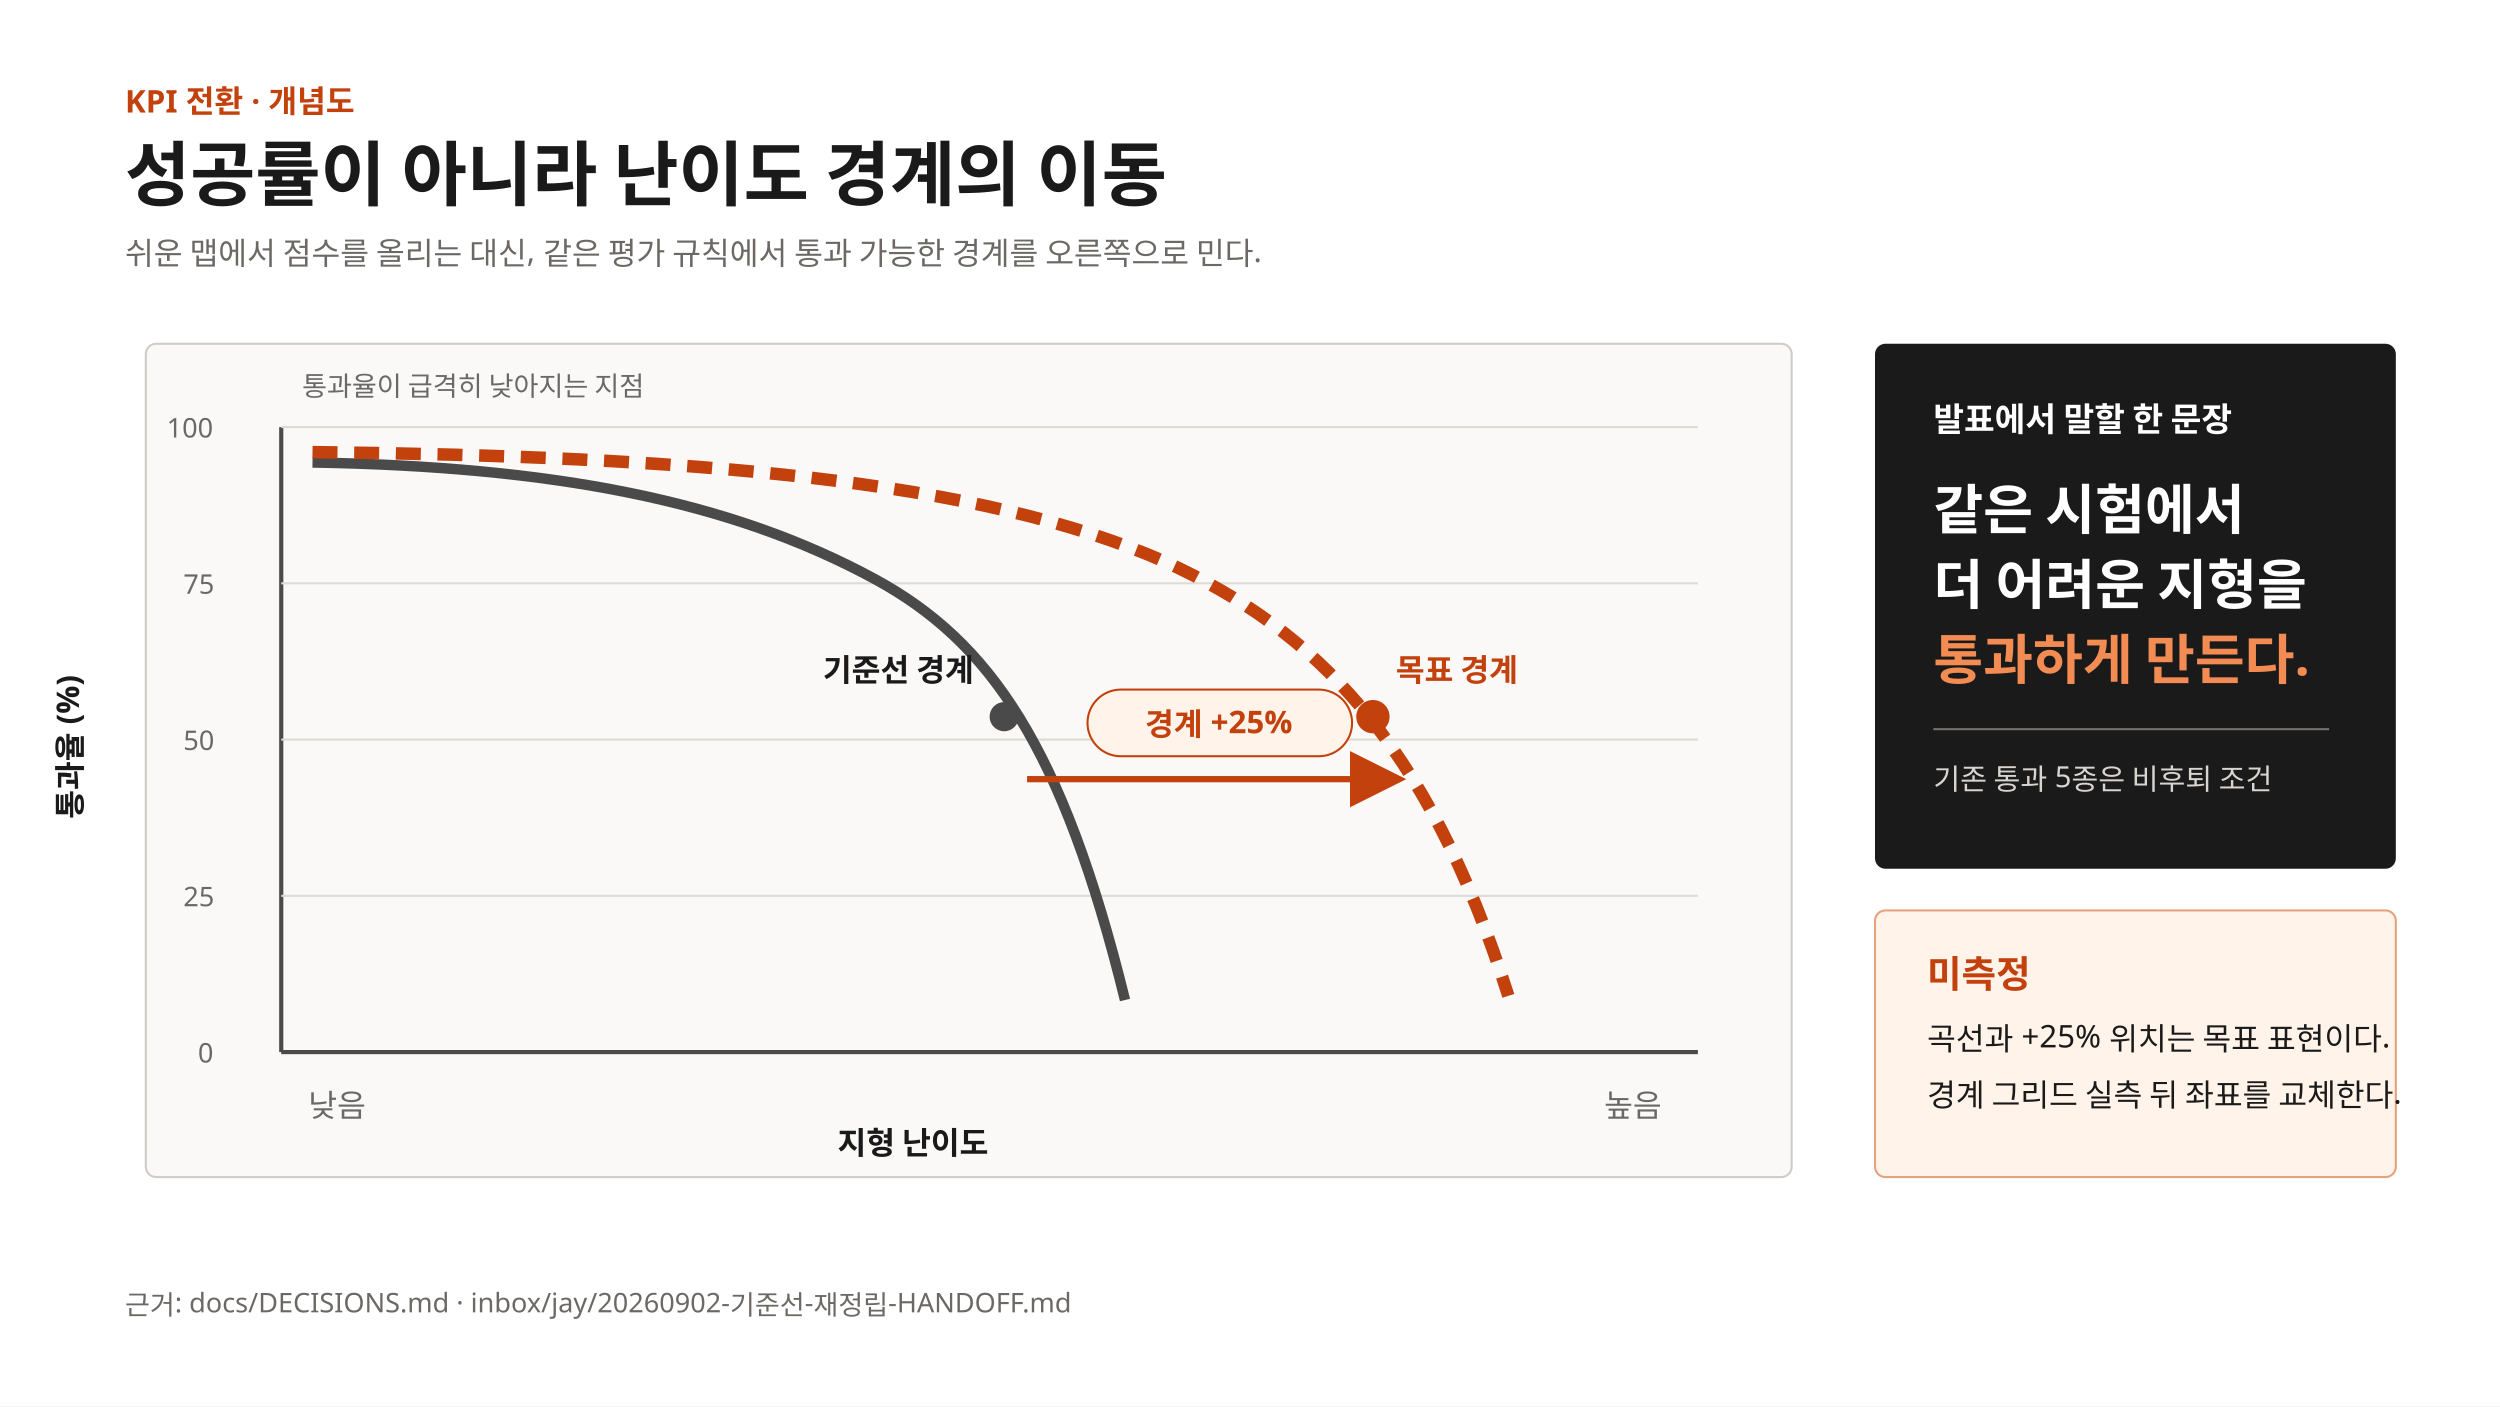
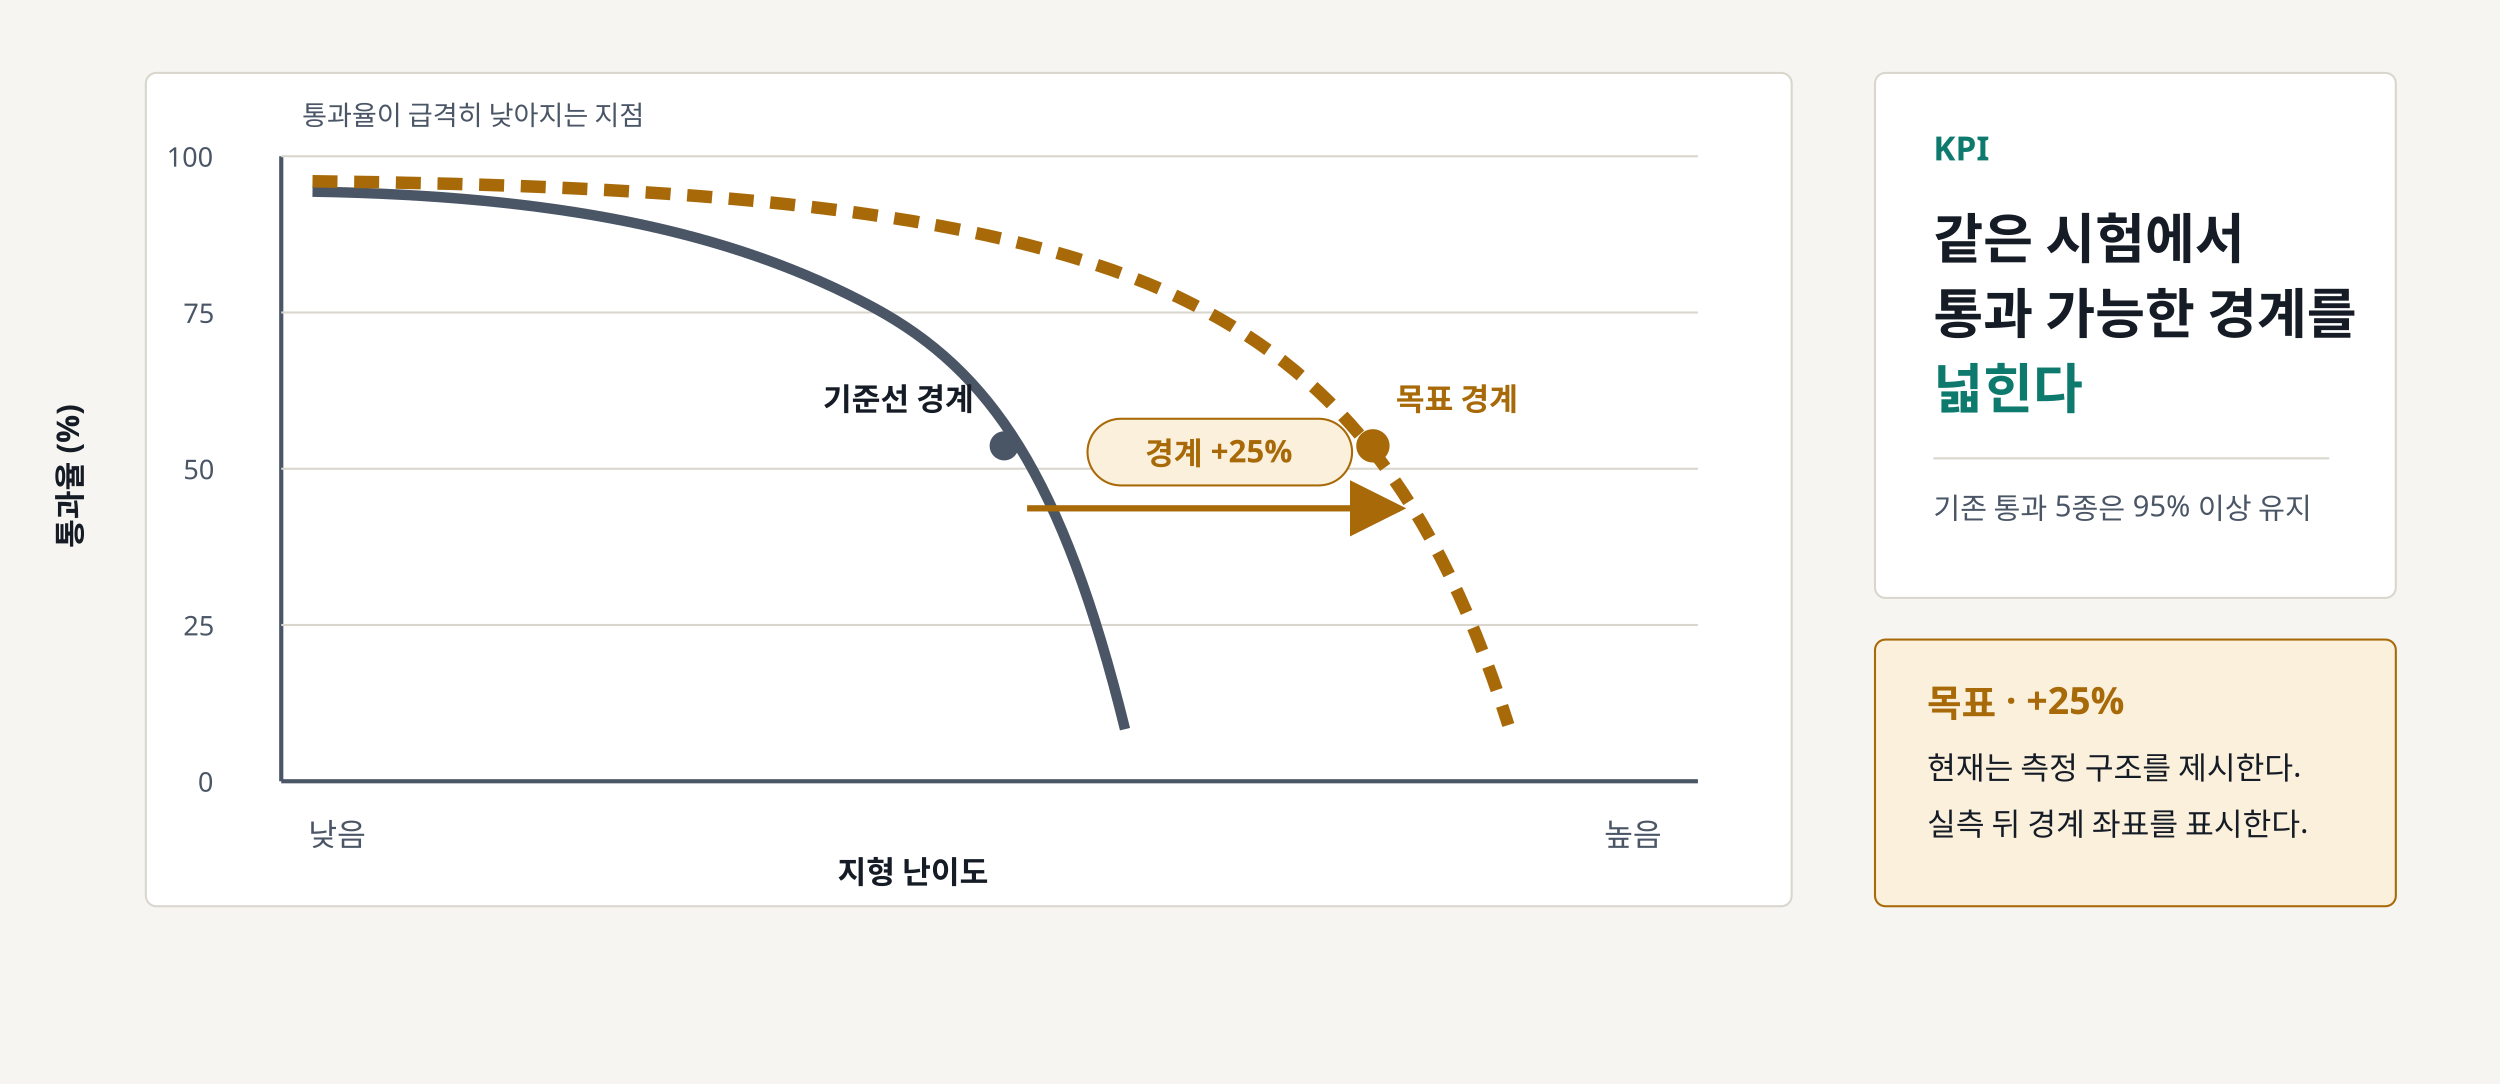
- <svg xmlns="http://www.w3.org/2000/svg" width="1200" height="675" viewBox="0 0 1200 675" role="img" aria-labelledby="title desc">
+ <svg xmlns="http://www.w3.org/2000/svg" width="1200" height="520" viewBox="0 130 1200 520" role="img" aria-labelledby="title desc">
  <defs>
    <marker id="arrow" markerWidth="9" markerHeight="9" refX="8" refY="4.5" orient="auto">
-       <path d="M0 0L9 4.5L0 9Z" fill="#c2410c" />
+       <path d="M0 0L9 4.5L0 9Z" fill="#a86a08" />
    </marker>
    <style>
-       text{font-family:'Malgun Gothic','맑은 고딕',sans-serif;fill:#1a1a1a}.muted{fill:#6b6865}.small{font-size:15px}.tiny{font-size:13px}.label{font-size:18px;font-weight:700}.title{font-size:34px;font-weight:800}.accent{fill:#c2410c}.grid{stroke:#dedad6;stroke-width:1}.axis{stroke:#4a4a4a;stroke-width:2}.base{fill:none;stroke:#4a4a4a;stroke-width:5}.target{fill:none;stroke:#c2410c;stroke-width:6;stroke-dasharray:12 8}
+       text{font-family:'Pretendard','Noto Sans KR','Malgun Gothic',sans-serif;fill:#161c26}.muted{fill:#4a5566}.small{font-size:15px}.tiny{font-size:13px}.label{font-size:18px;font-weight:700}.title{font-size:34px;font-weight:800}.accent{fill:#a86a08}.grid{stroke:#d9d6cd;stroke-width:1}.axis{stroke:#4a5566;stroke-width:2}
    </style>
  </defs>
-   <rect width="1200" height="675" fill="#ffffff" />
-   <text x="60" y="54" class="small accent" font-weight="700">KPI 전환 · 개념도</text>
-   <text x="60" y="96" class="title">성공률이 아니라 난이도 경계의 이동</text>
-   <text x="60" y="127" class="small muted">쉬운 맵에서 점수를 올리는 대신, 같은 평가 규칙에서 통과 가능한 경계를 오른쪽으로 민다.</text>
-   <rect x="70" y="165" width="790" height="400" rx="5" fill="#faf9f8" stroke="#cfcbc7" />
+   <rect width="1200" height="675" fill="#f6f5f1" />
+   <rect x="70" y="165" width="790" height="400" rx="5" fill="#ffffff" stroke="#d9d6cd" />
  <line x1="135" y1="205" x2="135" y2="505" class="axis" />
  <line x1="135" y1="505" x2="815" y2="505" class="axis" />
  <line x1="135" y1="430" x2="815" y2="430" class="grid" />
  <line x1="135" y1="355" x2="815" y2="355" class="grid" />
  <line x1="135" y1="280" x2="815" y2="280" class="grid" />
  <line x1="135" y1="205" x2="815" y2="205" class="grid" />
  <text x="95" y="510" class="tiny muted">0</text>
  <text x="88" y="435" class="tiny muted">25</text>
  <text x="88" y="360" class="tiny muted">50</text>
  <text x="88" y="285" class="tiny muted">75</text>
  <text x="80" y="210" class="tiny muted">100</text>
  <text x="148" y="536" class="small muted">낮음</text>
  <text x="770" y="536" class="small muted">높음</text>
  <text x="402" y="554" class="small" font-weight="700">지형 난이도</text>
  <text x="39" y="393" class="small" font-weight="700" transform="rotate(-90 39 393)">통과율 (%)</text>
-   <path d="M150 222 C265 224 350 240 420 278 C475 308 510 358 540 480" fill="none" stroke="#4a4a4a" stroke-width="5" />
-   <path d="M150 217 C330 219 470 230 560 270 C630 302 685 355 724 478" fill="none" stroke="#c2410c" stroke-width="6" stroke-dasharray="12 8" />
-   <line x1="493" y1="374" x2="672" y2="374" stroke="#c2410c" stroke-width="3" marker-end="url(#arrow)" />
-   <rect x="522" y="331" width="127" height="32" rx="16" fill="#fff3ea" stroke="#c2410c" />
+   <path d="M150 222 C265 224 350 240 420 278 C475 308 510 358 540 480" fill="none" stroke="#4a5566" stroke-width="5" />
+   <path d="M150 217 C330 219 470 230 560 270 C630 302 685 355 724 478" fill="none" stroke="#a86a08" stroke-width="6" stroke-dasharray="12 8" />
+   <line x1="493" y1="374" x2="672" y2="374" stroke="#a86a08" stroke-width="3" marker-end="url(#arrow)" />
+   <rect x="522" y="331" width="127" height="32" rx="16" fill="#fbf0dc" stroke="#a86a08" />
  <text x="585" y="353" class="small accent" text-anchor="middle" font-weight="700">경계 +25%</text>
-   <circle cx="482" cy="344" r="7" fill="#4a4a4a" />
-   <circle cx="659" cy="344" r="8" fill="#c2410c" />
+   <circle cx="482" cy="344" r="7" fill="#4a5566" />
+   <circle cx="659" cy="344" r="8" fill="#a86a08" />
  <text x="395" y="327" class="small" font-weight="700">기준선 경계</text>
  <text x="670" y="327" class="small accent" font-weight="700">목표 경계</text>
  <text x="145" y="190" class="tiny muted">통과율이 급격히 낮아지는 지점</text>
-   <rect x="900" y="165" width="250" height="252" rx="5" fill="#1a1a1a" />
-   <text x="928" y="207" font-size="16" style="fill:#ffffff" font-weight="700">발표에서 말할 한 문장</text>
-   <text x="928" y="254" font-size="26" style="fill:#ffffff" font-weight="800">같은 시험에서</text>
-   <text x="928" y="290" font-size="26" style="fill:#ffffff" font-weight="800">더 어려운 지형을</text>
-   <text x="928" y="326" font-size="26" style="fill:#f28c52" font-weight="800">통과하게 만든다.</text>
-   <line x1="928" y1="350" x2="1118" y2="350" stroke="#77716c" />
-   <text x="928" y="379" font-size="14" style="fill:#d8d4d0">기존 통과 5종은 비후퇴 조건</text>
-   <rect x="900" y="437" width="250" height="128" rx="5" fill="#fff3ea" stroke="#e3a27b" />
-   <text x="925" y="474" class="label accent">미측정</text>
-   <text x="925" y="504" class="small">곡선과 +25% 위치는 목표 표현이다.</text>
-   <text x="925" y="531" class="small">경계 그리드 실측 뒤 좌표를 교체한다.</text>
-   <text x="60" y="631" class="tiny muted">근거: docs/DECISIONS.md · inbox/jay/20260902-기준선-재정립-HANDOFF.md</text>
+   <rect x="900" y="165" width="250" height="252" rx="5" fill="#ffffff" stroke="#d9d6cd" />
+   <text x="928" y="207" font-size="16" style="fill:#0e7a6e" font-weight="700">KPI</text>
+   <text x="928" y="254" font-size="26" font-weight="800">같은 시험에서</text>
+   <text x="928" y="290" font-size="26" font-weight="800">통과 가능한 경계를</text>
+   <text x="928" y="326" font-size="26" style="fill:#0e7a6e" font-weight="800">넓힌다</text>
+   <line x1="928" y1="350" x2="1118" y2="350" stroke="#d9d6cd" />
+   <text x="928" y="379" font-size="14" style="fill:#4a5566">기존 통과 5종은 95% 이상 유지</text>
+   <rect x="900" y="437" width="250" height="128" rx="5" fill="#fbf0dc" stroke="#a86a08" />
+   <text x="925" y="474" class="label accent">목표 · +25%</text>
+   <text x="925" y="504" class="small">현재는 측정 구조를 제시한다.</text>
+   <text x="925" y="531" class="small">실측 뒤 경계 좌표를 표시한다.</text>
</svg>
